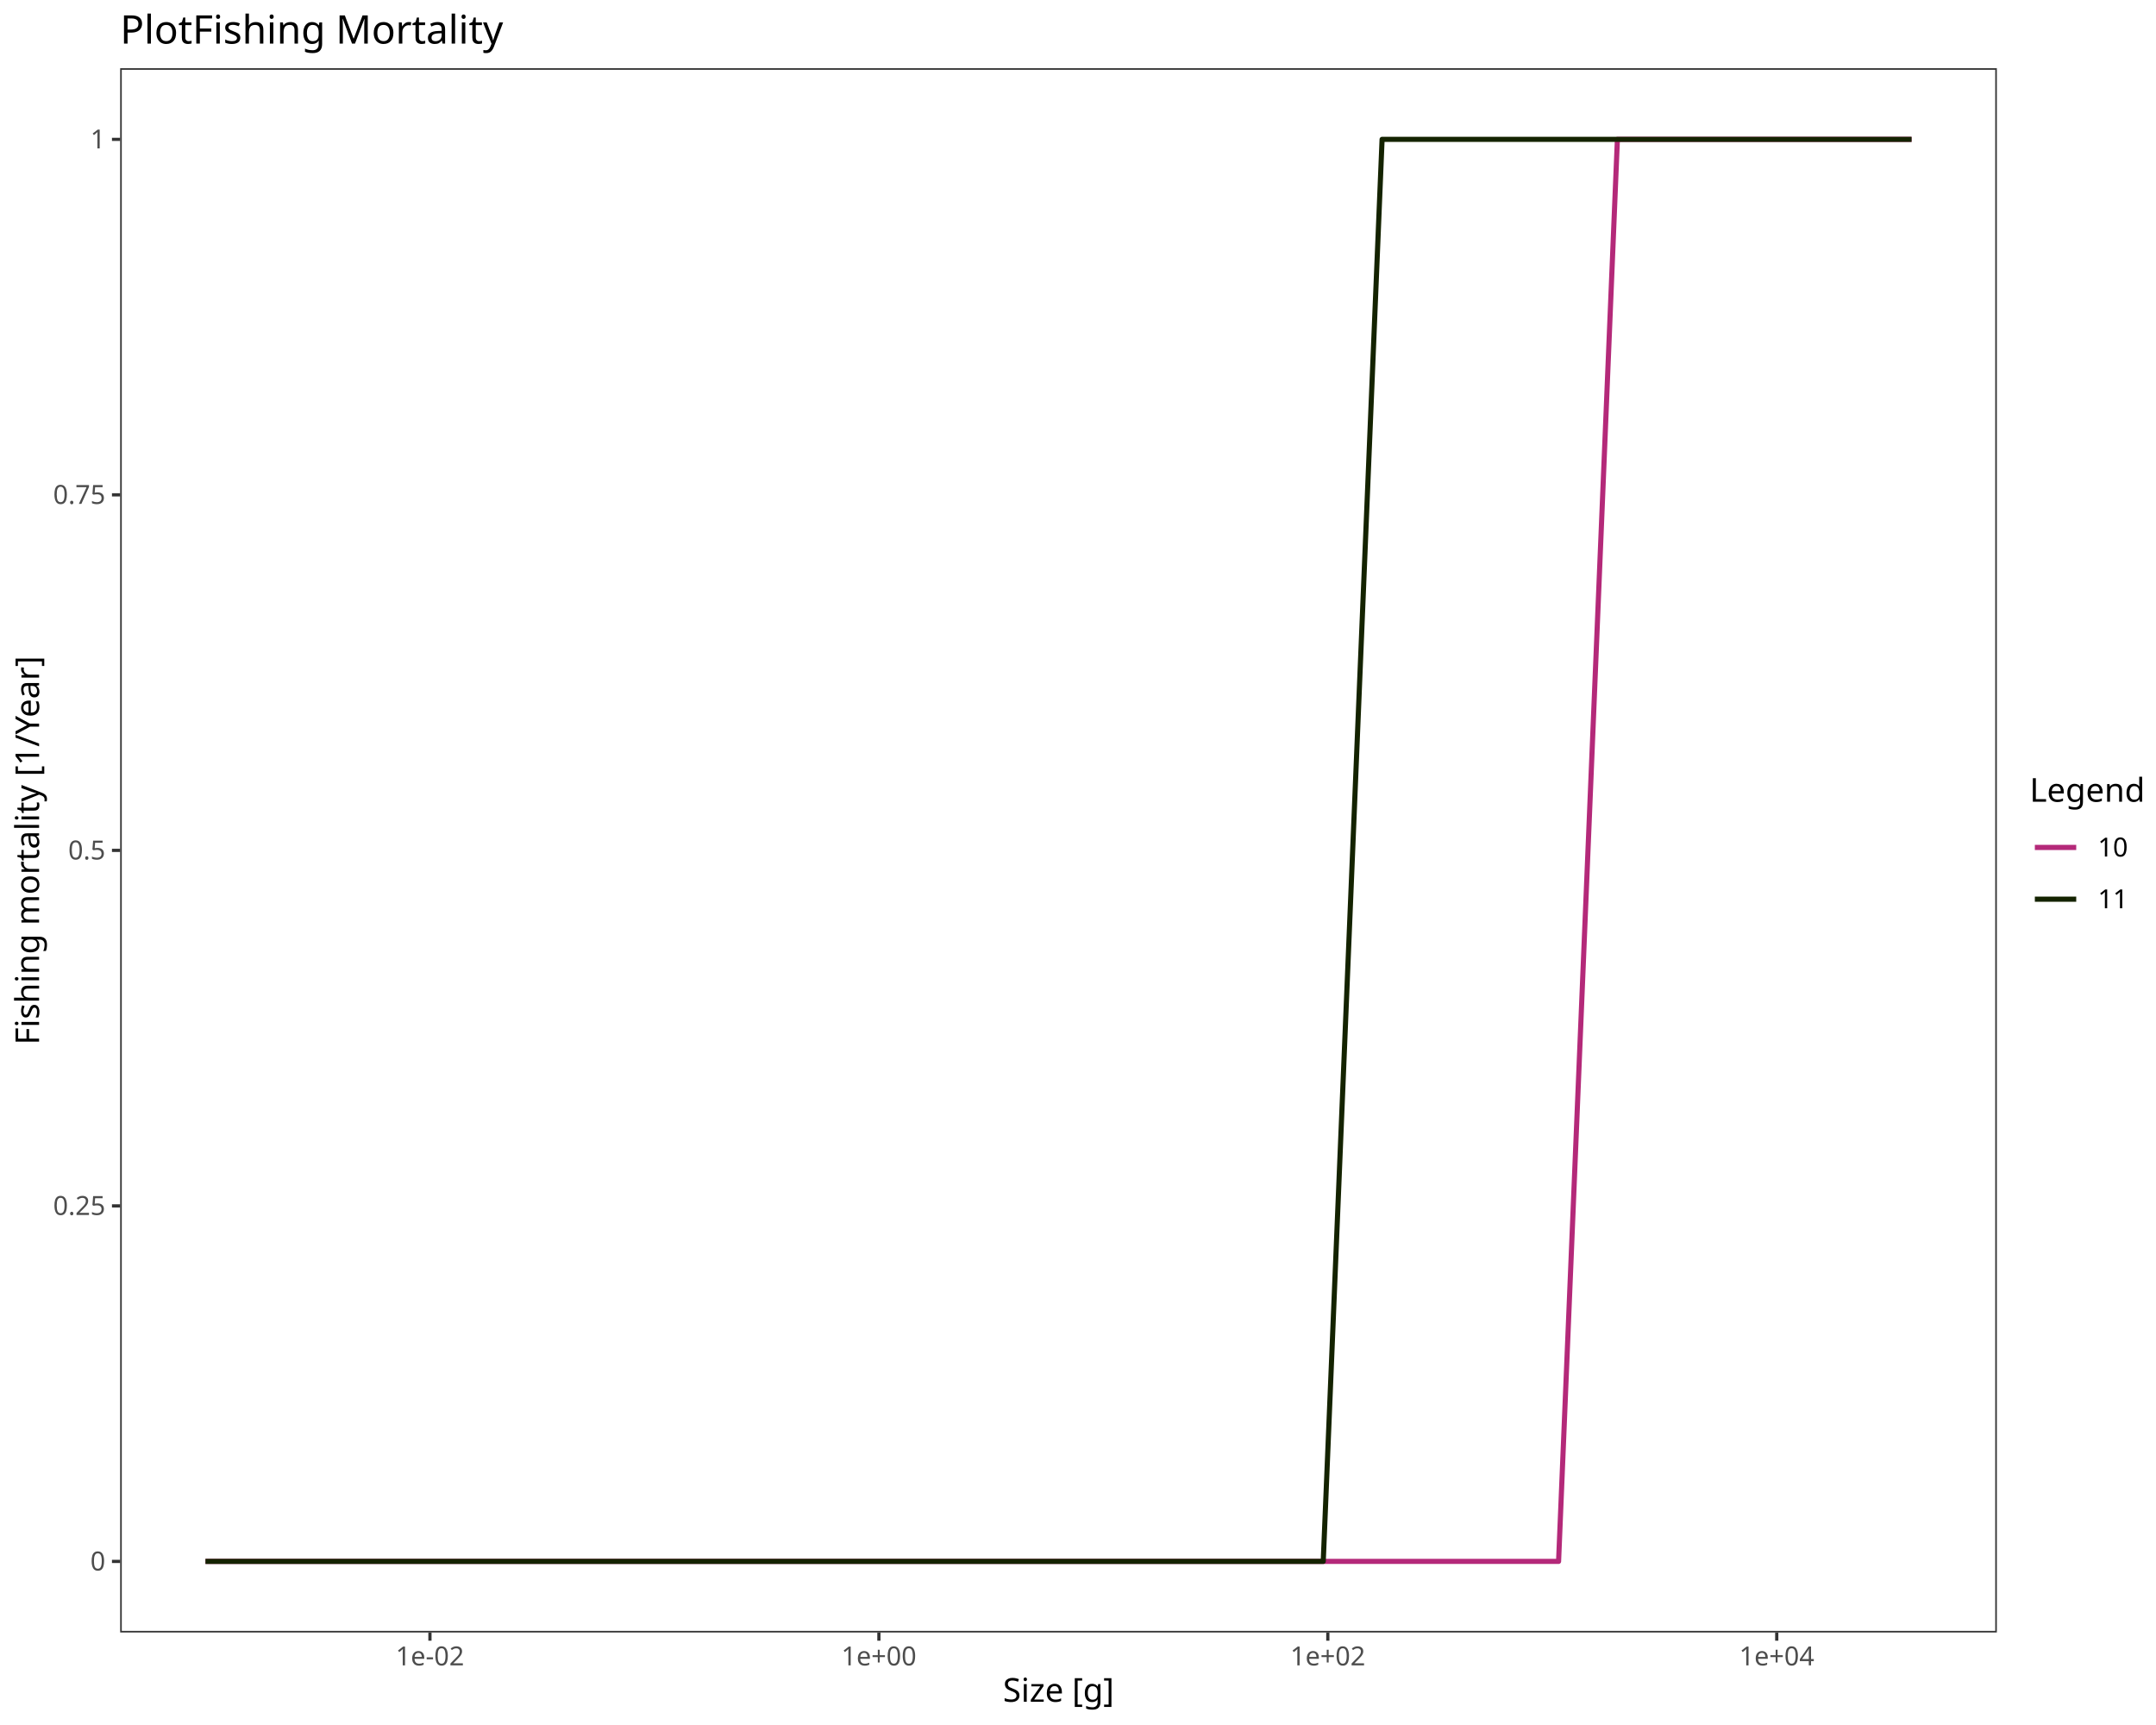
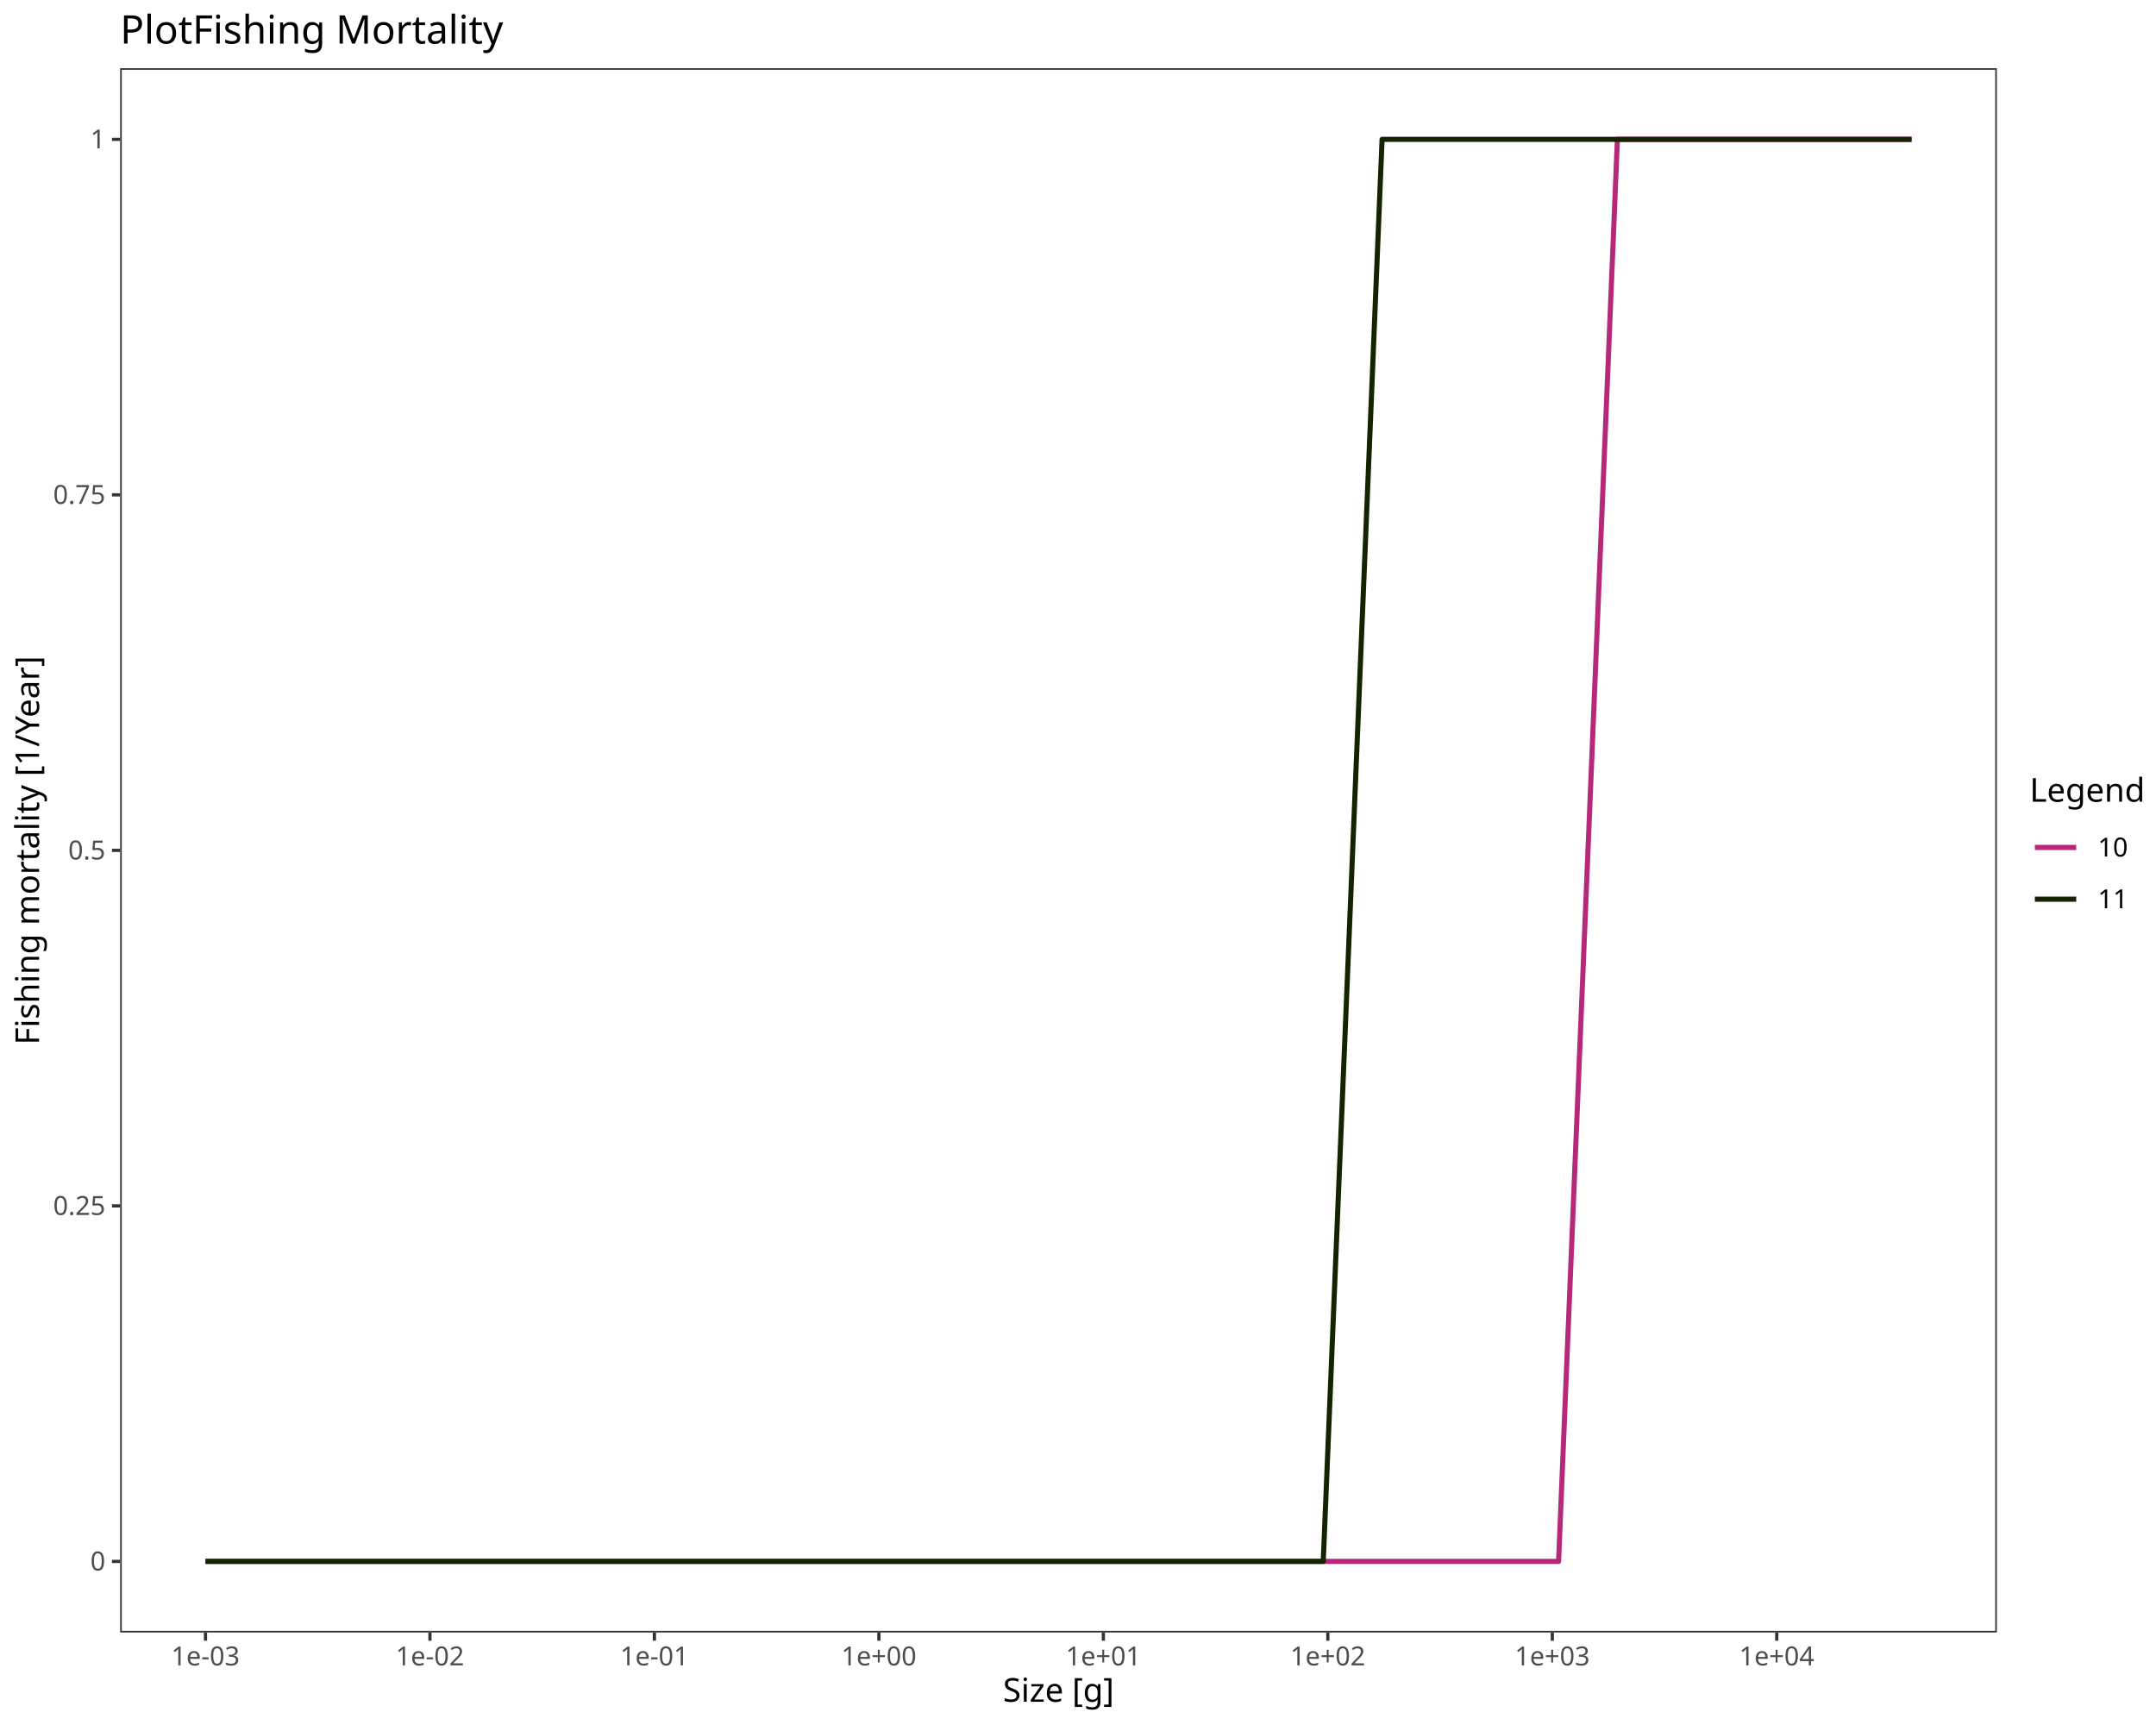
<svg xmlns="http://www.w3.org/2000/svg" class="svglite" data-engine-version="2.0" width="720.00pt" height="576.00pt" viewBox="0 0 720.00 576.00">
  <defs>
    <style type="text/css">
    .svglite line, .svglite polyline, .svglite polygon, .svglite path, .svglite rect, .svglite circle {
      fill: none;
      stroke: #000000;
      stroke-linecap: round;
      stroke-linejoin: round;
      stroke-miterlimit: 10.00;
    }
  </style>
  </defs>
  <rect width="100%" height="100%" style="stroke: none; fill: #FFFFFF;" />
  <defs>
    <clipPath id="cpMC4wMHw3MjAuMDB8MC4wMHw1NzYuMDA=">
      <rect x="0.00" y="0.00" width="720.00" height="576.00" />
    </clipPath>
  </defs>
  <g clip-path="url(#cpMC4wMHw3MjAuMDB8MC4wMHw1NzYuMDA=)">
    <rect x="0.00" y="0.00" width="720.00" height="576.00" style="stroke-width: 1.07; stroke: #FFFFFF; fill: #FFFFFF;" />
  </g>
  <defs>
    <clipPath id="cpNDAuMTN8NjY2Ljg1fDIyLjc4fDU0NS4xMQ==">
      <rect x="40.13" y="22.78" width="626.72" height="522.33" />
    </clipPath>
  </defs>
  <g clip-path="url(#cpNDAuMTN8NjY2Ljg1fDIyLjc4fDU0NS4xMQ==)">
    <rect x="40.13" y="22.78" width="626.72" height="522.33" style="stroke-width: 1.07; stroke: none; fill: #FFFFFF;" />
    <polyline points="68.62,521.37 88.27,521.37 107.91,521.37 127.56,521.37 147.21,521.37 166.85,521.37 186.50,521.37 206.14,521.37 225.79,521.37 245.44,521.37 265.08,521.37 284.73,521.37 304.38,521.37 324.02,521.37 343.67,521.37 363.32,521.37 382.96,521.37 402.61,521.37 422.25,521.37 441.90,521.37 461.55,521.37 481.19,521.37 500.84,521.37 520.49,521.37 540.13,46.53 559.78,46.53 579.43,46.53 599.07,46.53 618.72,46.53 638.37,46.53 " style="stroke-width: 1.71; stroke: #B42979; stroke-linecap: butt;" />
    <polyline points="68.62,521.37 88.27,521.37 107.91,521.37 127.56,521.37 147.21,521.37 166.85,521.37 186.50,521.37 206.14,521.37 225.79,521.37 245.44,521.37 265.08,521.37 284.73,521.37 304.38,521.37 324.02,521.37 343.67,521.37 363.32,521.37 382.96,521.37 402.61,521.37 422.25,521.37 441.90,521.37 461.55,46.53 481.19,46.53 500.84,46.53 520.49,46.53 540.13,46.53 559.78,46.53 579.43,46.53 599.07,46.53 618.72,46.53 638.37,46.53 " style="stroke-width: 1.71; stroke: #142300; stroke-linecap: butt;" />
    <rect x="40.13" y="22.78" width="626.72" height="522.33" style="stroke-width: 1.07; stroke: #333333;" />
  </g>
  <g clip-path="url(#cpMC4wMHw3MjAuMDB8MC4wMHw1NzYuMDA=)">
    <text x="35.20" y="524.40" text-anchor="end" style="font-size: 8.80px; fill: #4D4D4D; font-family: sans;" textLength="4.89px" lengthAdjust="spacingAndGlyphs">0</text>
    <text x="35.20" y="405.69" text-anchor="end" style="font-size: 8.80px; fill: #4D4D4D; font-family: sans;" textLength="17.13px" lengthAdjust="spacingAndGlyphs">0.25</text>
    <text x="35.20" y="286.98" text-anchor="end" style="font-size: 8.80px; fill: #4D4D4D; font-family: sans;" textLength="12.23px" lengthAdjust="spacingAndGlyphs">0.5</text>
    <text x="35.20" y="168.26" text-anchor="end" style="font-size: 8.80px; fill: #4D4D4D; font-family: sans;" textLength="17.13px" lengthAdjust="spacingAndGlyphs">0.75</text>
    <text x="35.20" y="49.55" text-anchor="end" style="font-size: 8.80px; fill: #4D4D4D; font-family: sans;" textLength="4.89px" lengthAdjust="spacingAndGlyphs">1</text>
    <polyline points="37.39,521.37 40.13,521.37 " style="stroke-width: 1.07; stroke: #333333; stroke-linecap: butt;" />
    <polyline points="37.39,402.66 40.13,402.66 " style="stroke-width: 1.07; stroke: #333333; stroke-linecap: butt;" />
    <polyline points="37.39,283.95 40.13,283.95 " style="stroke-width: 1.07; stroke: #333333; stroke-linecap: butt;" />
    <polyline points="37.39,165.24 40.13,165.24 " style="stroke-width: 1.07; stroke: #333333; stroke-linecap: butt;" />
    <polyline points="37.39,46.53 40.13,46.53 " style="stroke-width: 1.07; stroke: #333333; stroke-linecap: butt;" />
+     <polyline points="68.62,547.85 68.62,545.11 " style="stroke-width: 1.07; stroke: #333333; stroke-linecap: butt;" />
    <polyline points="143.58,547.85 143.58,545.11 " style="stroke-width: 1.07; stroke: #333333; stroke-linecap: butt;" />
+     <polyline points="218.54,547.85 218.54,545.11 " style="stroke-width: 1.07; stroke: #333333; stroke-linecap: butt;" />
    <polyline points="293.51,547.85 293.51,545.11 " style="stroke-width: 1.07; stroke: #333333; stroke-linecap: butt;" />
+     <polyline points="368.47,547.85 368.47,545.11 " style="stroke-width: 1.07; stroke: #333333; stroke-linecap: butt;" />
    <polyline points="443.43,547.85 443.43,545.11 " style="stroke-width: 1.07; stroke: #333333; stroke-linecap: butt;" />
+     <polyline points="518.39,547.85 518.39,545.11 " style="stroke-width: 1.07; stroke: #333333; stroke-linecap: butt;" />
    <polyline points="593.35,547.85 593.35,545.11 " style="stroke-width: 1.07; stroke: #333333; stroke-linecap: butt;" />
+     <text x="68.62" y="556.10" text-anchor="middle" style="font-size: 8.80px; fill: #4D4D4D; font-family: sans;" textLength="22.51px" lengthAdjust="spacingAndGlyphs">1e-03</text>
    <text x="143.58" y="556.10" text-anchor="middle" style="font-size: 8.80px; fill: #4D4D4D; font-family: sans;" textLength="22.51px" lengthAdjust="spacingAndGlyphs">1e-02</text>
+     <text x="218.54" y="556.10" text-anchor="middle" style="font-size: 8.80px; fill: #4D4D4D; font-family: sans;" textLength="22.51px" lengthAdjust="spacingAndGlyphs">1e-01</text>
    <text x="293.51" y="556.10" text-anchor="middle" style="font-size: 8.80px; fill: #4D4D4D; font-family: sans;" textLength="24.72px" lengthAdjust="spacingAndGlyphs">1e+00</text>
+     <text x="368.47" y="556.10" text-anchor="middle" style="font-size: 8.80px; fill: #4D4D4D; font-family: sans;" textLength="24.72px" lengthAdjust="spacingAndGlyphs">1e+01</text>
    <text x="443.43" y="556.10" text-anchor="middle" style="font-size: 8.80px; fill: #4D4D4D; font-family: sans;" textLength="24.72px" lengthAdjust="spacingAndGlyphs">1e+02</text>
+     <text x="518.39" y="556.10" text-anchor="middle" style="font-size: 8.80px; fill: #4D4D4D; font-family: sans;" textLength="24.72px" lengthAdjust="spacingAndGlyphs">1e+03</text>
    <text x="593.35" y="556.10" text-anchor="middle" style="font-size: 8.80px; fill: #4D4D4D; font-family: sans;" textLength="24.72px" lengthAdjust="spacingAndGlyphs">1e+04</text>
    <text x="353.49" y="568.24" text-anchor="middle" style="font-size: 11.00px; font-family: sans;" textLength="36.69px" lengthAdjust="spacingAndGlyphs">Size [g]</text>
    <text transform="translate(13.05,283.95) rotate(-90)" text-anchor="middle" style="font-size: 11.00px; font-family: sans;" textLength="121.66px" lengthAdjust="spacingAndGlyphs">Fishing mortality [1/Year]</text>
    <rect x="677.81" y="259.00" width="36.71" height="49.89" style="stroke-width: 1.07; stroke: none; fill: #FFFFFF;" />
    <text x="677.81" y="267.71" style="font-size: 11.00px; font-family: sans;" textLength="36.71px" lengthAdjust="spacingAndGlyphs">Legend</text>
    <rect x="677.81" y="274.33" width="17.28" height="17.28" style="stroke-width: 1.07; stroke: none; fill: #FFFFFF;" />
    <line x1="679.54" y1="282.97" x2="693.36" y2="282.97" style="stroke-width: 1.71; stroke: #B42979; stroke-linecap: butt;" />
    <rect x="677.81" y="291.61" width="17.28" height="17.28" style="stroke-width: 1.07; stroke: none; fill: #FFFFFF;" />
    <line x1="679.54" y1="300.25" x2="693.36" y2="300.25" style="stroke-width: 1.71; stroke: #142300; stroke-linecap: butt;" />
    <text x="700.57" y="286.00" style="font-size: 8.80px; font-family: sans;" textLength="9.79px" lengthAdjust="spacingAndGlyphs">10</text>
    <text x="700.57" y="303.28" style="font-size: 8.80px; font-family: sans;" textLength="9.79px" lengthAdjust="spacingAndGlyphs">11</text>
    <text x="40.13" y="14.56" style="font-size: 13.20px; font-family: sans;" textLength="118.85px" lengthAdjust="spacingAndGlyphs">PlotFishing Mortality</text>
  </g>
</svg>
